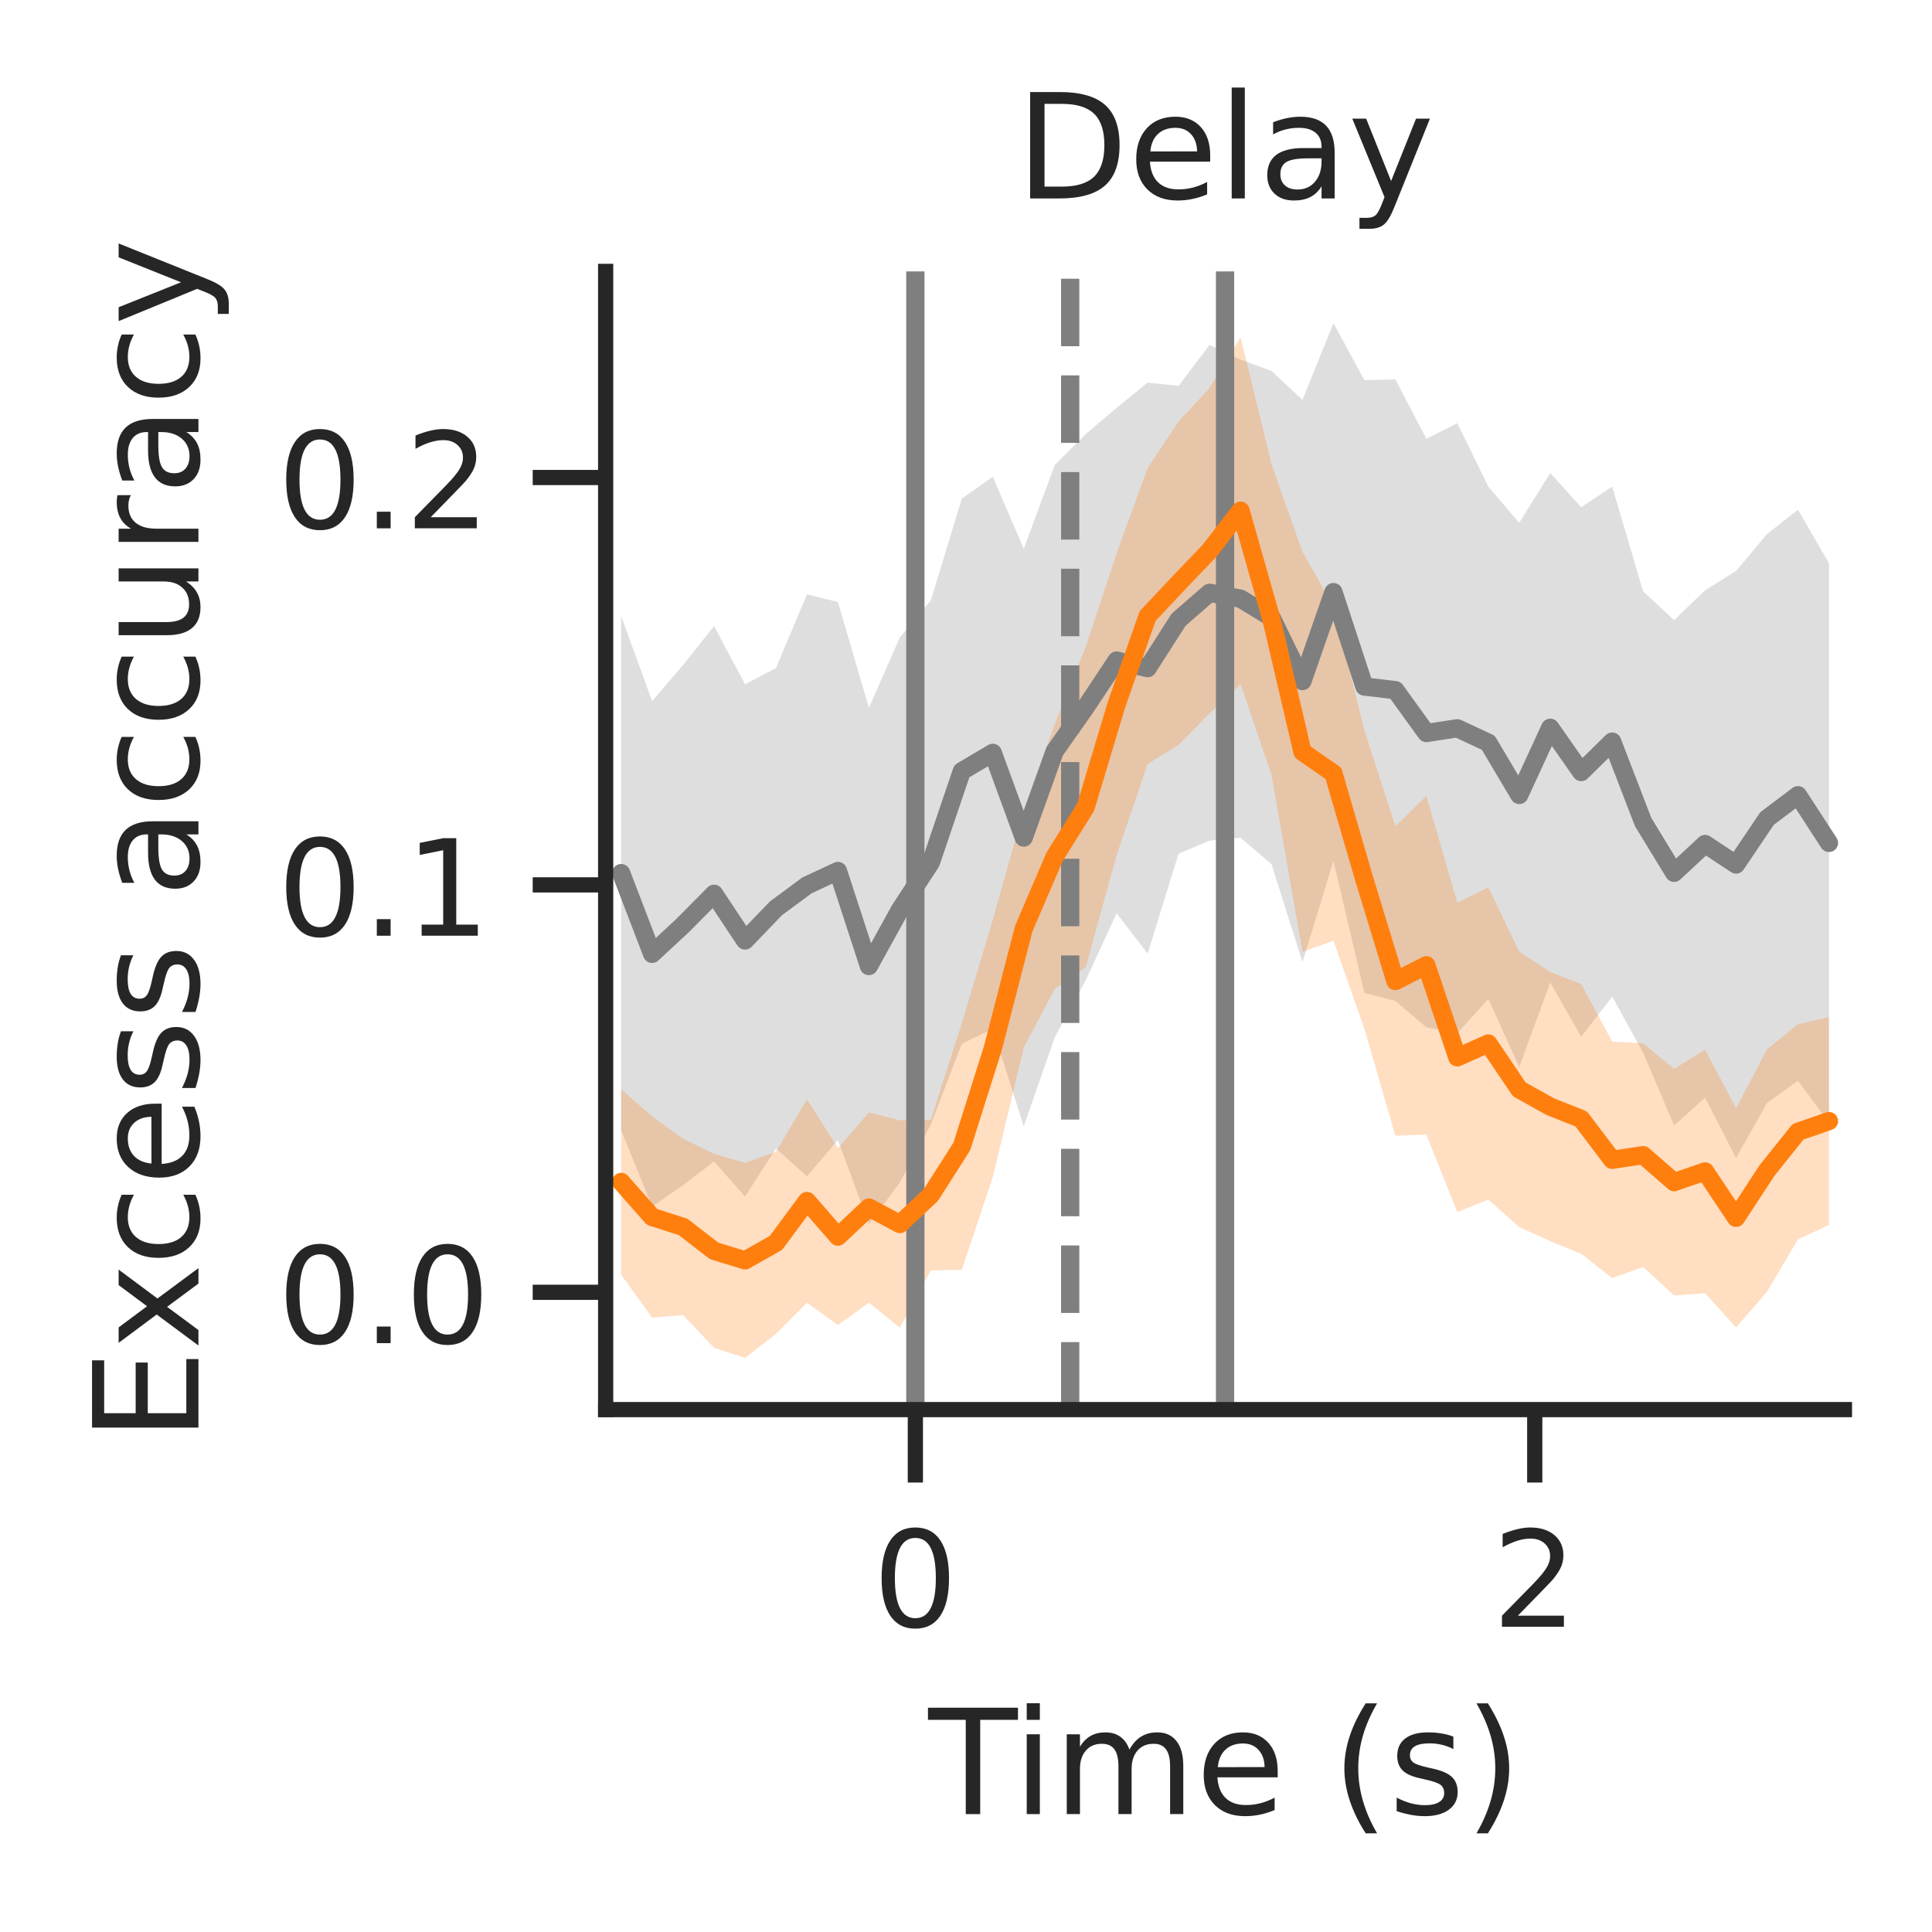
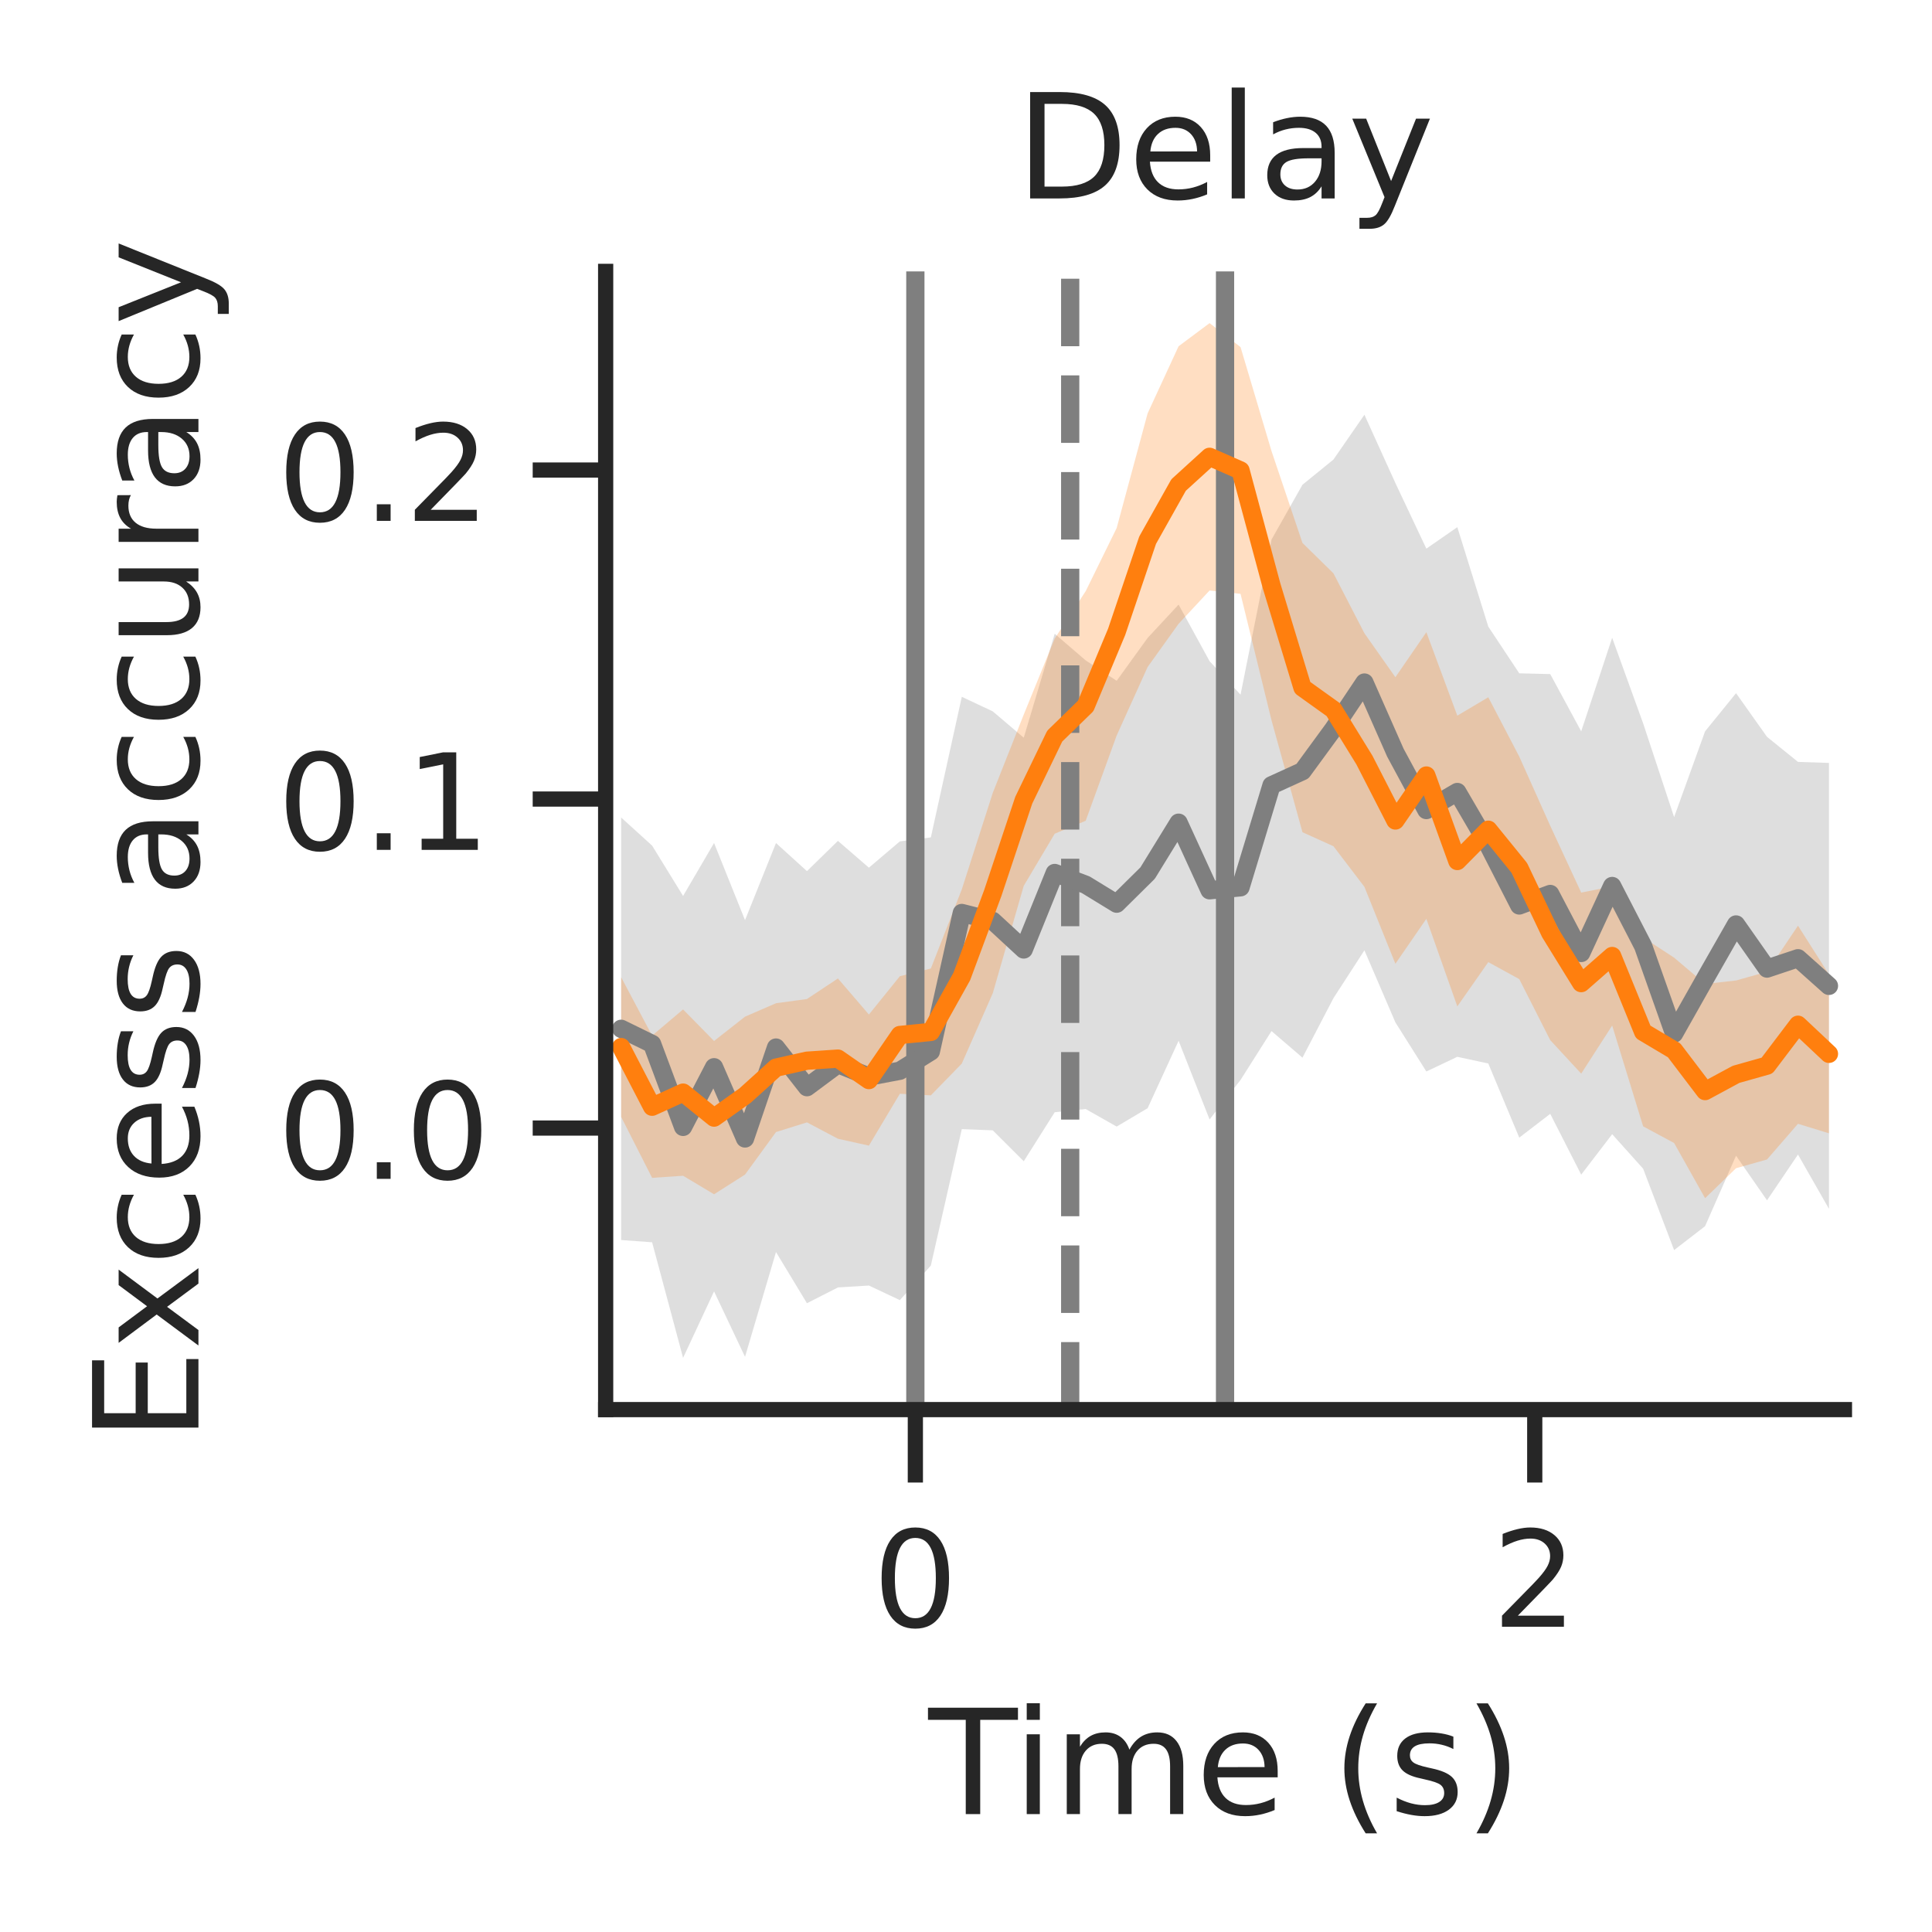
<svg xmlns="http://www.w3.org/2000/svg" xmlns:xlink="http://www.w3.org/1999/xlink" width="158.88pt" height="158.88pt" viewBox="0 0 158.88 158.88" version="1.1">
  <defs>
    <style type="text/css">*{stroke-linejoin: round; stroke-linecap: butt}</style>
  </defs>
  <g id="figure_1">
    <g id="patch_1">
      <path d="M 0 158.88  L 158.88 158.88  L 158.88 0  L 0 0  z " style="fill: #ffffff" />
    </g>
    <g id="axes_1">
      <g id="patch_2">
        <path d="M 49.807 115.92  L 151.68 115.92  L 151.68 22.318  L 49.807 22.318  z " style="fill: #ffffff" />
      </g>
      <g id="matplotlib.axis_1">
        <g id="xtick_1">
          <g id="line2d_1">
            <defs>
-               <path id="me24b5e9273" d="M 0 0  L 0 6  " style="stroke: #262626; stroke-width: 1.25" />
+               <path id="m86766a816c" d="M 0 0  L 0 6  " style="stroke: #262626; stroke-width: 1.25" />
            </defs>
            <g>
-               <use xlink:href="#me24b5e9273" x="75.275" y="115.92" style="fill: #262626; stroke: #262626; stroke-width: 1.25" />
+               <use xlink:href="#m86766a816c" x="75.275" y="115.92" style="fill: #262626; stroke: #262626; stroke-width: 1.25" />
            </g>
          </g>
          <g id="text_1">
            <g style="fill: #262626" transform="translate(71.7759 133.7781) scale(0.11 -0.11)">
              <defs>
                <path id="DejaVuSans-30" d="M 2034 4250  Q 1547 4250 1301 3770  Q 1056 3291 1056 2328  Q 1056 1369 1301 889  Q 1547 409 2034 409  Q 2525 409 2770 889  Q 3016 1369 3016 2328  Q 3016 3291 2770 3770  Q 2525 4250 2034 4250  z M 2034 4750  Q 2819 4750 3233 4129  Q 3647 3509 3647 2328  Q 3647 1150 3233 529  Q 2819 -91 2034 -91  Q 1250 -91 836 529  Q 422 1150 422 2328  Q 422 3509 836 4129  Q 1250 4750 2034 4750  z " transform="scale(0.015625)" />
              </defs>
              <use xlink:href="#DejaVuSans-30" />
            </g>
          </g>
        </g>
        <g id="xtick_2">
          <g id="line2d_2">
            <g>
-               <use xlink:href="#me24b5e9273" x="126.211" y="115.92" style="fill: #262626; stroke: #262626; stroke-width: 1.25" />
+               <use xlink:href="#m86766a816c" x="126.211" y="115.92" style="fill: #262626; stroke: #262626; stroke-width: 1.25" />
            </g>
          </g>
          <g id="text_2">
            <g style="fill: #262626" transform="translate(122.7121 133.7781) scale(0.11 -0.11)">
              <defs>
                <path id="DejaVuSans-32" d="M 1228 531  L 3431 531  L 3431 0  L 469 0  L 469 531  Q 828 903 1448 1529  Q 2069 2156 2228 2338  Q 2531 2678 2651 2914  Q 2772 3150 2772 3378  Q 2772 3750 2511 3984  Q 2250 4219 1831 4219  Q 1534 4219 1204 4116  Q 875 4013 500 3803  L 500 4441  Q 881 4594 1212 4672  Q 1544 4750 1819 4750  Q 2544 4750 2975 4387  Q 3406 4025 3406 3419  Q 3406 3131 3298 2873  Q 3191 2616 2906 2266  Q 2828 2175 2409 1742  Q 1991 1309 1228 531  z " transform="scale(0.015625)" />
              </defs>
              <use xlink:href="#DejaVuSans-32" />
            </g>
          </g>
        </g>
        <g id="text_3">
          <g style="fill: #262626" transform="translate(76.34867 149.1839) scale(0.12 -0.12)">
            <defs>
              <path id="DejaVuSans-54" d="M -19 4666  L 3928 4666  L 3928 4134  L 2272 4134  L 2272 0  L 1638 0  L 1638 4134  L -19 4134  L -19 4666  z " transform="scale(0.015625)" />
              <path id="DejaVuSans-69" d="M 603 3500  L 1178 3500  L 1178 0  L 603 0  L 603 3500  z M 603 4863  L 1178 4863  L 1178 4134  L 603 4134  L 603 4863  z " transform="scale(0.015625)" />
              <path id="DejaVuSans-6d" d="M 3328 2828  Q 3544 3216 3844 3400  Q 4144 3584 4550 3584  Q 5097 3584 5394 3201  Q 5691 2819 5691 2113  L 5691 0  L 5113 0  L 5113 2094  Q 5113 2597 4934 2840  Q 4756 3084 4391 3084  Q 3944 3084 3684 2787  Q 3425 2491 3425 1978  L 3425 0  L 2847 0  L 2847 2094  Q 2847 2600 2669 2842  Q 2491 3084 2119 3084  Q 1678 3084 1418 2786  Q 1159 2488 1159 1978  L 1159 0  L 581 0  L 581 3500  L 1159 3500  L 1159 2956  Q 1356 3278 1631 3431  Q 1906 3584 2284 3584  Q 2666 3584 2933 3390  Q 3200 3197 3328 2828  z " transform="scale(0.015625)" />
              <path id="DejaVuSans-65" d="M 3597 1894  L 3597 1613  L 953 1613  Q 991 1019 1311 708  Q 1631 397 2203 397  Q 2534 397 2845 478  Q 3156 559 3463 722  L 3463 178  Q 3153 47 2828 -22  Q 2503 -91 2169 -91  Q 1331 -91 842 396  Q 353 884 353 1716  Q 353 2575 817 3079  Q 1281 3584 2069 3584  Q 2775 3584 3186 3129  Q 3597 2675 3597 1894  z M 3022 2063  Q 3016 2534 2758 2815  Q 2500 3097 2075 3097  Q 1594 3097 1305 2825  Q 1016 2553 972 2059  L 3022 2063  z " transform="scale(0.015625)" />
              <path id="DejaVuSans-20" transform="scale(0.015625)" />
              <path id="DejaVuSans-28" d="M 1984 4856  Q 1566 4138 1362 3434  Q 1159 2731 1159 2009  Q 1159 1288 1364 580  Q 1569 -128 1984 -844  L 1484 -844  Q 1016 -109 783 600  Q 550 1309 550 2009  Q 550 2706 781 3412  Q 1013 4119 1484 4856  L 1984 4856  z " transform="scale(0.015625)" />
              <path id="DejaVuSans-73" d="M 2834 3397  L 2834 2853  Q 2591 2978 2328 3040  Q 2066 3103 1784 3103  Q 1356 3103 1142 2972  Q 928 2841 928 2578  Q 928 2378 1081 2264  Q 1234 2150 1697 2047  L 1894 2003  Q 2506 1872 2764 1633  Q 3022 1394 3022 966  Q 3022 478 2636 193  Q 2250 -91 1575 -91  Q 1294 -91 989 -36  Q 684 19 347 128  L 347 722  Q 666 556 975 473  Q 1284 391 1588 391  Q 1994 391 2212 530  Q 2431 669 2431 922  Q 2431 1156 2273 1281  Q 2116 1406 1581 1522  L 1381 1569  Q 847 1681 609 1914  Q 372 2147 372 2553  Q 372 3047 722 3315  Q 1072 3584 1716 3584  Q 2034 3584 2315 3537  Q 2597 3491 2834 3397  z " transform="scale(0.015625)" />
              <path id="DejaVuSans-29" d="M 513 4856  L 1013 4856  Q 1481 4119 1714 3412  Q 1947 2706 1947 2009  Q 1947 1309 1714 600  Q 1481 -109 1013 -844  L 513 -844  Q 928 -128 1133 580  Q 1338 1288 1338 2009  Q 1338 2731 1133 3434  Q 928 4138 513 4856  z " transform="scale(0.015625)" />
            </defs>
            <use xlink:href="#DejaVuSans-54" />
            <use xlink:href="#DejaVuSans-69" transform="translate(57.95898 0)" />
            <use xlink:href="#DejaVuSans-6d" transform="translate(85.74219 0)" />
            <use xlink:href="#DejaVuSans-65" transform="translate(183.1543 0)" />
            <use xlink:href="#DejaVuSans-20" transform="translate(244.6777 0)" />
            <use xlink:href="#DejaVuSans-28" transform="translate(276.4648 0)" />
            <use xlink:href="#DejaVuSans-73" transform="translate(315.4785 0)" />
            <use xlink:href="#DejaVuSans-29" transform="translate(367.5781 0)" />
          </g>
        </g>
      </g>
      <g id="matplotlib.axis_2">
        <g id="ytick_1">
          <g id="line2d_3">
            <defs>
-               <path id="m952d4ac8c6" d="M 0 0  L -6 0  " style="stroke: #262626; stroke-width: 1.25" />
+               <path id="m586124f317" d="M 0 0  L -6 0  " style="stroke: #262626; stroke-width: 1.25" />
            </defs>
            <g>
-               <use xlink:href="#m952d4ac8c6" x="49.807" y="106.275" style="fill: #262626; stroke: #262626; stroke-width: 1.25" />
+               <use xlink:href="#m586124f317" x="49.807" y="92.765" style="fill: #262626; stroke: #262626; stroke-width: 1.25" />
            </g>
          </g>
          <g id="text_4">
-             <g style="fill: #262626" transform="translate(22.81375 110.4543) scale(0.11 -0.11)">
+             <g style="fill: #262626" transform="translate(22.81375 96.94382) scale(0.11 -0.11)">
              <defs>
                <path id="DejaVuSans-2e" d="M 684 794  L 1344 794  L 1344 0  L 684 0  L 684 794  z " transform="scale(0.015625)" />
              </defs>
              <use xlink:href="#DejaVuSans-30" />
              <use xlink:href="#DejaVuSans-2e" transform="translate(63.62305 0)" />
              <use xlink:href="#DejaVuSans-30" transform="translate(95.41016 0)" />
            </g>
          </g>
        </g>
        <g id="ytick_2">
          <g id="line2d_4">
            <g>
-               <use xlink:href="#m952d4ac8c6" x="49.807" y="72.771" style="fill: #262626; stroke: #262626; stroke-width: 1.25" />
+               <use xlink:href="#m586124f317" x="49.807" y="65.71" style="fill: #262626; stroke: #262626; stroke-width: 1.25" />
            </g>
          </g>
          <g id="text_5">
-             <g style="fill: #262626" transform="translate(22.81375 76.95026) scale(0.11 -0.11)">
+             <g style="fill: #262626" transform="translate(22.81375 69.88895) scale(0.11 -0.11)">
              <defs>
                <path id="DejaVuSans-31" d="M 794 531  L 1825 531  L 1825 4091  L 703 3866  L 703 4441  L 1819 4666  L 2450 4666  L 2450 531  L 3481 531  L 3481 0  L 794 0  L 794 531  z " transform="scale(0.015625)" />
              </defs>
              <use xlink:href="#DejaVuSans-30" />
              <use xlink:href="#DejaVuSans-2e" transform="translate(63.62305 0)" />
              <use xlink:href="#DejaVuSans-31" transform="translate(95.41016 0)" />
            </g>
          </g>
        </g>
        <g id="ytick_3">
          <g id="line2d_5">
            <g>
-               <use xlink:href="#m952d4ac8c6" x="49.807" y="39.267" style="fill: #262626; stroke: #262626; stroke-width: 1.25" />
+               <use xlink:href="#m586124f317" x="49.807" y="38.655" style="fill: #262626; stroke: #262626; stroke-width: 1.25" />
            </g>
          </g>
          <g id="text_6">
-             <g style="fill: #262626" transform="translate(22.81375 43.44623) scale(0.11 -0.11)">
+             <g style="fill: #262626" transform="translate(22.81375 42.83409) scale(0.11 -0.11)">
              <use xlink:href="#DejaVuSans-30" />
              <use xlink:href="#DejaVuSans-2e" transform="translate(63.62305 0)" />
              <use xlink:href="#DejaVuSans-32" transform="translate(95.41016 0)" />
            </g>
          </g>
        </g>
        <g id="text_7">
          <g style="fill: #262626" transform="translate(16.31812 118.5768) rotate(-90) scale(0.12 -0.12)">
            <defs>
              <path id="DejaVuSans-45" d="M 628 4666  L 3578 4666  L 3578 4134  L 1259 4134  L 1259 2753  L 3481 2753  L 3481 2222  L 1259 2222  L 1259 531  L 3634 531  L 3634 0  L 628 0  L 628 4666  z " transform="scale(0.015625)" />
              <path id="DejaVuSans-78" d="M 3513 3500  L 2247 1797  L 3578 0  L 2900 0  L 1881 1375  L 863 0  L 184 0  L 1544 1831  L 300 3500  L 978 3500  L 1906 2253  L 2834 3500  L 3513 3500  z " transform="scale(0.015625)" />
              <path id="DejaVuSans-63" d="M 3122 3366  L 3122 2828  Q 2878 2963 2633 3030  Q 2388 3097 2138 3097  Q 1578 3097 1268 2742  Q 959 2388 959 1747  Q 959 1106 1268 751  Q 1578 397 2138 397  Q 2388 397 2633 464  Q 2878 531 3122 666  L 3122 134  Q 2881 22 2623 -34  Q 2366 -91 2075 -91  Q 1284 -91 818 406  Q 353 903 353 1747  Q 353 2603 823 3093  Q 1294 3584 2113 3584  Q 2378 3584 2631 3529  Q 2884 3475 3122 3366  z " transform="scale(0.015625)" />
              <path id="DejaVuSans-61" d="M 2194 1759  Q 1497 1759 1228 1600  Q 959 1441 959 1056  Q 959 750 1161 570  Q 1363 391 1709 391  Q 2188 391 2477 730  Q 2766 1069 2766 1631  L 2766 1759  L 2194 1759  z M 3341 1997  L 3341 0  L 2766 0  L 2766 531  Q 2569 213 2275 61  Q 1981 -91 1556 -91  Q 1019 -91 701 211  Q 384 513 384 1019  Q 384 1609 779 1909  Q 1175 2209 1959 2209  L 2766 2209  L 2766 2266  Q 2766 2663 2505 2880  Q 2244 3097 1772 3097  Q 1472 3097 1187 3025  Q 903 2953 641 2809  L 641 3341  Q 956 3463 1253 3523  Q 1550 3584 1831 3584  Q 2591 3584 2966 3190  Q 3341 2797 3341 1997  z " transform="scale(0.015625)" />
              <path id="DejaVuSans-75" d="M 544 1381  L 544 3500  L 1119 3500  L 1119 1403  Q 1119 906 1312 657  Q 1506 409 1894 409  Q 2359 409 2629 706  Q 2900 1003 2900 1516  L 2900 3500  L 3475 3500  L 3475 0  L 2900 0  L 2900 538  Q 2691 219 2414 64  Q 2138 -91 1772 -91  Q 1169 -91 856 284  Q 544 659 544 1381  z M 1991 3584  L 1991 3584  z " transform="scale(0.015625)" />
              <path id="DejaVuSans-72" d="M 2631 2963  Q 2534 3019 2420 3045  Q 2306 3072 2169 3072  Q 1681 3072 1420 2755  Q 1159 2438 1159 1844  L 1159 0  L 581 0  L 581 3500  L 1159 3500  L 1159 2956  Q 1341 3275 1631 3429  Q 1922 3584 2338 3584  Q 2397 3584 2469 3576  Q 2541 3569 2628 3553  L 2631 2963  z " transform="scale(0.015625)" />
              <path id="DejaVuSans-79" d="M 2059 -325  Q 1816 -950 1584 -1140  Q 1353 -1331 966 -1331  L 506 -1331  L 506 -850  L 844 -850  Q 1081 -850 1212 -737  Q 1344 -625 1503 -206  L 1606 56  L 191 3500  L 800 3500  L 1894 763  L 2988 3500  L 3597 3500  L 2059 -325  z " transform="scale(0.015625)" />
            </defs>
            <use xlink:href="#DejaVuSans-45" />
            <use xlink:href="#DejaVuSans-78" transform="translate(63.18359 0)" />
            <use xlink:href="#DejaVuSans-63" transform="translate(120.6133 0)" />
            <use xlink:href="#DejaVuSans-65" transform="translate(175.5938 0)" />
            <use xlink:href="#DejaVuSans-73" transform="translate(237.1172 0)" />
            <use xlink:href="#DejaVuSans-73" transform="translate(289.2168 0)" />
            <use xlink:href="#DejaVuSans-20" transform="translate(341.3164 0)" />
            <use xlink:href="#DejaVuSans-61" transform="translate(373.1035 0)" />
            <use xlink:href="#DejaVuSans-63" transform="translate(434.3828 0)" />
            <use xlink:href="#DejaVuSans-63" transform="translate(489.3633 0)" />
            <use xlink:href="#DejaVuSans-75" transform="translate(544.3438 0)" />
            <use xlink:href="#DejaVuSans-72" transform="translate(607.7227 0)" />
            <use xlink:href="#DejaVuSans-61" transform="translate(648.8359 0)" />
            <use xlink:href="#DejaVuSans-63" transform="translate(710.1152 0)" />
            <use xlink:href="#DejaVuSans-79" transform="translate(765.0957 0)" />
          </g>
        </g>
      </g>
      <g id="FillBetweenPolyCollection_1">
-         <path d="M 51.081 50.657  L 51.081 92.946  L 53.627 99.227  L 56.174 97.463  L 58.721 95.519  L 61.268 98.405  L 63.815 94.447  L 66.361 96.744  L 68.908 93.743  L 71.455 100.676  L 74.002 97.238  L 76.549 92.476  L 79.095 85.84  L 81.642 84.614  L 84.189 92.627  L 86.736 85.308  L 89.283 80.618  L 91.83 75.103  L 94.376 78.424  L 96.923 70.199  L 99.47 69.131  L 102.017 68.891  L 104.564 71.066  L 107.11 79.125  L 109.657 70.809  L 112.204 81.651  L 114.751 82.315  L 117.298 84.481  L 119.844 84.981  L 122.391 82.149  L 124.938 87.749  L 127.485 80.799  L 130.032 85.264  L 132.578 81.959  L 135.125 86.573  L 137.672 92.559  L 140.219 90.273  L 142.766 95.233  L 145.312 90.704  L 147.859 88.878  L 150.406 92.314  L 150.406 46.322  L 150.406 46.322  L 147.859 41.913  L 145.312 43.922  L 142.766 46.956  L 140.219 48.54  L 137.672 50.993  L 135.125 48.631  L 132.578 40.014  L 130.032 41.715  L 127.485 38.896  L 124.938 42.998  L 122.391 40.011  L 119.844 34.802  L 117.298 36.08  L 114.751 31.198  L 112.204 31.264  L 109.657 26.573  L 107.11 32.887  L 104.564 30.502  L 102.017 29.573  L 99.47 28.361  L 96.923 31.73  L 94.376 31.464  L 91.83 33.541  L 89.283 35.694  L 86.736 38.244  L 84.189 45.13  L 81.642 39.209  L 79.095 41  L 76.549 49.378  L 74.002 52.409  L 71.455 58.209  L 68.908 49.51  L 66.361 48.88  L 63.815 54.94  L 61.268 56.276  L 58.721 51.483  L 56.174 54.686  L 53.627 57.654  L 51.081 50.657  z " clip-path="url(#pb0ac28dce3)" style="fill: #7f7f7f; fill-opacity: 0.25" />
+         <path d="M 51.081 67.229  L 51.081 101.976  L 53.627 102.16  L 56.174 111.665  L 58.721 106.199  L 61.268 111.58  L 63.815 102.964  L 66.361 107.173  L 68.908 105.874  L 71.455 105.717  L 74.002 106.917  L 76.549 104.074  L 79.095 92.855  L 81.642 92.955  L 84.189 95.497  L 86.736 91.465  L 89.283 91.202  L 91.83 92.645  L 94.376 91.135  L 96.923 85.589  L 99.47 92.058  L 102.017 88.811  L 104.564 84.791  L 107.11 86.977  L 109.657 82.085  L 112.204 78.151  L 114.751 84.075  L 117.298 88.114  L 119.844 86.908  L 122.391 87.458  L 124.938 93.555  L 127.485 91.598  L 130.032 96.598  L 132.578 93.272  L 135.125 96.109  L 137.672 102.802  L 140.219 100.836  L 142.766 95.042  L 145.312 98.709  L 147.859 94.947  L 150.406 99.408  L 150.406 62.74  L 150.406 62.74  L 147.859 62.655  L 145.312 60.595  L 142.766 57.004  L 140.219 60.141  L 137.672 67.195  L 135.125 59.486  L 132.578 52.45  L 130.032 60.142  L 127.485 55.434  L 124.938 55.371  L 122.391 51.529  L 119.844 43.352  L 117.298 45.119  L 114.751 39.723  L 112.204 34.108  L 109.657 37.792  L 107.11 39.863  L 104.564 44.371  L 102.017 57.127  L 99.47 54.371  L 96.923 49.719  L 94.376 52.46  L 91.83 55.984  L 89.283 54.309  L 86.736 52.116  L 84.189 60.665  L 81.642 58.501  L 79.095 57.303  L 76.549 68.863  L 74.002 69.191  L 71.455 71.355  L 68.908 69.149  L 66.361 71.639  L 63.815 69.328  L 61.268 75.668  L 58.721 69.326  L 56.174 73.679  L 53.627 69.54  L 51.081 67.229  z " clip-path="url(#pa30e5e7e89)" style="fill: #7f7f7f; fill-opacity: 0.25" />
      </g>
      <g id="FillBetweenPolyCollection_2">
-         <path d="M 51.081 89.567  L 51.081 104.828  L 53.627 108.354  L 56.174 108.144  L 58.721 110.839  L 61.268 111.665  L 63.815 109.695  L 66.361 107.127  L 68.908 108.975  L 71.455 107.126  L 74.002 109.184  L 76.549 104.471  L 79.095 104.427  L 81.642 96.808  L 84.189 86.158  L 86.736 81.324  L 89.283 79.54  L 91.83 70.319  L 94.376 62.833  L 96.923 61.249  L 99.47 58.669  L 102.017 56.256  L 104.564 63.735  L 107.11 78.275  L 109.657 77.359  L 112.204 84.609  L 114.751 93.399  L 117.298 93.299  L 119.844 99.674  L 122.391 98.65  L 124.938 100.916  L 127.485 102.068  L 130.032 103.105  L 132.578 105.103  L 135.125 104.189  L 137.672 106.53  L 140.219 106.348  L 142.766 109.162  L 145.312 106.22  L 147.859 101.922  L 150.406 100.739  L 150.406 83.646  L 150.406 83.646  L 147.859 84.231  L 145.312 86.291  L 142.766 91.14  L 140.219 86.32  L 137.672 87.899  L 135.125 85.803  L 132.578 85.655  L 130.032 80.926  L 127.485 79.943  L 124.938 78.254  L 122.391 72.975  L 119.844 74.228  L 117.298 65.463  L 114.751 67.954  L 112.204 60.078  L 109.657 49.846  L 107.11 45.388  L 104.564 38.175  L 102.017 27.732  L 99.47 31.911  L 96.923 34.655  L 94.376 38.482  L 91.83 45.49  L 89.283 53.205  L 86.736 59.551  L 84.189 66.574  L 81.642 75.649  L 79.095 84.139  L 76.549 92.084  L 74.002 92.134  L 71.455 91.482  L 68.908 94.415  L 66.361 90.405  L 63.815 94.717  L 61.268 95.63  L 58.721 94.892  L 56.174 93.646  L 53.627 91.807  L 51.081 89.567  z " clip-path="url(#pb0ac28dce3)" style="fill: #ff7f0e; fill-opacity: 0.25" />
+         <path d="M 51.081 80.363  L 51.081 91.85  L 53.627 96.863  L 56.174 96.69  L 58.721 98.213  L 61.268 96.593  L 63.815 93.096  L 66.361 92.3  L 68.908 93.646  L 71.455 94.213  L 74.002 89.947  L 76.549 90.078  L 79.095 87.464  L 81.642 81.68  L 84.189 72.848  L 86.736 68.561  L 89.283 67.498  L 91.83 60.487  L 94.376 54.853  L 96.923 51.298  L 99.47 48.56  L 102.017 48.836  L 104.564 59.234  L 107.11 68.439  L 109.657 69.591  L 112.204 72.932  L 114.751 79.257  L 117.298 75.561  L 119.844 82.762  L 122.391 79.122  L 124.938 80.519  L 127.485 85.538  L 130.032 88.292  L 132.578 84.339  L 135.125 92.626  L 137.672 93.997  L 140.219 98.536  L 142.766 96.07  L 145.312 95.351  L 147.859 92.417  L 150.406 93.199  L 150.406 80.13  L 150.406 80.13  L 147.859 76.124  L 145.312 79.914  L 142.766 80.631  L 140.219 80.915  L 137.672 78.753  L 135.125 77.095  L 132.578 72.894  L 130.032 73.403  L 127.485 67.907  L 124.938 62.218  L 122.391 57.34  L 119.844 58.852  L 117.298 51.988  L 114.751 55.691  L 112.204 52.076  L 109.657 47.146  L 107.11 44.649  L 104.564 37.094  L 102.017 28.542  L 99.47 26.573  L 96.923 28.475  L 94.376 33.993  L 91.83 43.424  L 89.283 48.616  L 86.736 52.512  L 84.189 58.764  L 81.642 65.202  L 79.095 73.136  L 76.549 79.647  L 74.002 80.278  L 71.455 83.431  L 68.908 80.464  L 66.361 82.155  L 63.815 82.502  L 61.268 83.606  L 58.721 85.606  L 56.174 83.011  L 53.627 85.165  L 51.081 80.363  z " clip-path="url(#pa30e5e7e89)" style="fill: #ff7f0e; fill-opacity: 0.25" />
      </g>
      <g id="line2d_6">
-         <path d="M 75.275 115.92  L 75.275 22.318  " clip-path="url(#pb0ac28dce3)" style="fill: none; stroke: #7f7f7f; stroke-width: 1.5; stroke-linecap: round" />
+         <path d="M 75.275 115.92  L 75.275 22.318  " clip-path="url(#pa30e5e7e89)" style="fill: none; stroke: #7f7f7f; stroke-width: 1.5; stroke-linecap: round" />
      </g>
      <g id="line2d_7">
-         <path d="M 88.009 115.92  L 88.009 22.318  " clip-path="url(#pb0ac28dce3)" style="fill: none; stroke-dasharray: 5.55,2.4; stroke-dashoffset: 0; stroke: #7f7f7f; stroke-width: 1.5" />
+         <path d="M 88.009 115.92  L 88.009 22.318  " clip-path="url(#pa30e5e7e89)" style="fill: none; stroke-dasharray: 5.55,2.4; stroke-dashoffset: 0; stroke: #7f7f7f; stroke-width: 1.5" />
      </g>
      <g id="line2d_8">
-         <path d="M 100.743 115.92  L 100.743 22.318  " clip-path="url(#pb0ac28dce3)" style="fill: none; stroke: #7f7f7f; stroke-width: 1.5; stroke-linecap: round" />
+         <path d="M 100.743 115.92  L 100.743 22.318  " clip-path="url(#pa30e5e7e89)" style="fill: none; stroke: #7f7f7f; stroke-width: 1.5; stroke-linecap: round" />
      </g>
      <g id="line2d_9">
-         <path d="M 51.081 71.801  L 53.627 78.44  L 56.174 76.075  L 58.721 73.501  L 61.268 77.341  L 63.815 74.693  L 66.361 72.812  L 68.908 71.626  L 71.455 79.443  L 74.002 74.823  L 76.549 70.927  L 79.095 63.42  L 81.642 61.911  L 84.189 68.879  L 86.736 61.776  L 89.283 58.156  L 91.83 54.322  L 94.376 54.944  L 96.923 50.965  L 99.47 48.746  L 102.017 49.232  L 104.564 50.784  L 107.11 56.006  L 109.657 48.691  L 112.204 56.458  L 114.751 56.756  L 117.298 60.281  L 119.844 59.891  L 122.391 61.08  L 124.938 65.373  L 127.485 59.848  L 130.032 63.49  L 132.578 60.986  L 135.125 67.602  L 137.672 71.776  L 140.219 69.407  L 142.766 71.094  L 145.312 67.313  L 147.859 65.395  L 150.406 69.318  " clip-path="url(#pb0ac28dce3)" style="fill: none; stroke: #7f7f7f; stroke-width: 1.5; stroke-linecap: round" />
+         <path d="M 51.081 84.603  L 53.627 85.85  L 56.174 92.672  L 58.721 87.763  L 61.268 93.624  L 63.815 86.146  L 66.361 89.406  L 68.908 87.512  L 71.455 88.536  L 74.002 88.054  L 76.549 86.469  L 79.095 75.079  L 81.642 75.728  L 84.189 78.081  L 86.736 71.79  L 89.283 72.756  L 91.83 74.315  L 94.376 71.798  L 96.923 67.654  L 99.47 73.214  L 102.017 72.969  L 104.564 64.581  L 107.11 63.42  L 109.657 59.939  L 112.204 56.129  L 114.751 61.899  L 117.298 66.616  L 119.844 65.13  L 122.391 69.493  L 124.938 74.463  L 127.485 73.516  L 130.032 78.37  L 132.578 72.861  L 135.125 77.797  L 137.672 84.999  L 140.219 80.488  L 142.766 76.023  L 145.312 79.652  L 147.859 78.801  L 150.406 81.074  " clip-path="url(#pa30e5e7e89)" style="fill: none; stroke: #7f7f7f; stroke-width: 1.5; stroke-linecap: round" />
      </g>
      <g id="line2d_10">
-         <path d="M 51.081 97.197  L 53.627 100.081  L 56.174 100.895  L 58.721 102.866  L 61.268 103.648  L 63.815 102.206  L 66.361 98.766  L 68.908 101.695  L 71.455 99.304  L 74.002 100.659  L 76.549 98.277  L 79.095 94.283  L 81.642 86.229  L 84.189 76.366  L 86.736 70.437  L 89.283 66.373  L 91.83 57.904  L 94.376 50.657  L 96.923 47.952  L 99.47 45.29  L 102.017 41.994  L 104.564 50.955  L 107.11 61.831  L 109.657 63.602  L 112.204 72.343  L 114.751 80.677  L 117.298 79.381  L 119.844 86.951  L 122.391 85.813  L 124.938 89.585  L 127.485 91.005  L 130.032 92.016  L 132.578 95.379  L 135.125 94.996  L 137.672 97.214  L 140.219 96.334  L 142.766 100.151  L 145.312 96.256  L 147.859 93.076  L 150.406 92.193  " clip-path="url(#pb0ac28dce3)" style="fill: none; stroke: #ff7f0e; stroke-width: 1.5; stroke-linecap: round" />
+         <path d="M 51.081 86.107  L 53.627 91.014  L 56.174 89.851  L 58.721 91.909  L 61.268 90.099  L 63.815 87.799  L 66.361 87.227  L 68.908 87.055  L 71.455 88.822  L 74.002 85.113  L 76.549 84.862  L 79.095 80.3  L 81.642 73.441  L 84.189 65.806  L 86.736 60.536  L 89.283 58.057  L 91.83 51.956  L 94.376 44.423  L 96.923 39.886  L 99.47 37.566  L 102.017 38.689  L 104.564 48.164  L 107.11 56.544  L 109.657 58.368  L 112.204 62.504  L 114.751 67.474  L 117.298 63.775  L 119.844 70.807  L 122.391 68.231  L 124.938 71.368  L 127.485 76.723  L 130.032 80.848  L 132.578 78.617  L 135.125 84.86  L 137.672 86.375  L 140.219 89.726  L 142.766 88.35  L 145.312 87.633  L 147.859 84.27  L 150.406 86.664  " clip-path="url(#pa30e5e7e89)" style="fill: none; stroke: #ff7f0e; stroke-width: 1.5; stroke-linecap: round" />
      </g>
      <g id="patch_3">
        <path d="M 49.807 115.92  L 49.807 22.318  " style="fill: none; stroke: #262626; stroke-width: 1.25; stroke-linejoin: miter; stroke-linecap: square" />
      </g>
      <g id="patch_4">
        <path d="M 49.807 115.92  L 151.68 115.92  " style="fill: none; stroke: #262626; stroke-width: 1.25; stroke-linejoin: miter; stroke-linecap: square" />
      </g>
      <g id="text_8">
        <g style="fill: #262626" transform="translate(83.53648 16.31812) scale(0.12 -0.12)">
          <defs>
            <path id="DejaVuSans-44" d="M 1259 4147  L 1259 519  L 2022 519  Q 2988 519 3436 956  Q 3884 1394 3884 2338  Q 3884 3275 3436 3711  Q 2988 4147 2022 4147  L 1259 4147  z M 628 4666  L 1925 4666  Q 3281 4666 3915 4102  Q 4550 3538 4550 2338  Q 4550 1131 3912 565  Q 3275 0 1925 0  L 628 0  L 628 4666  z " transform="scale(0.015625)" />
            <path id="DejaVuSans-6c" d="M 603 4863  L 1178 4863  L 1178 0  L 603 0  L 603 4863  z " transform="scale(0.015625)" />
          </defs>
          <use xlink:href="#DejaVuSans-44" />
          <use xlink:href="#DejaVuSans-65" transform="translate(77.00195 0)" />
          <use xlink:href="#DejaVuSans-6c" transform="translate(138.5254 0)" />
          <use xlink:href="#DejaVuSans-61" transform="translate(166.3086 0)" />
          <use xlink:href="#DejaVuSans-79" transform="translate(227.5879 0)" />
        </g>
      </g>
    </g>
  </g>
  <defs>
-     <clipPath id="pb0ac28dce3">
+     <clipPath id="pa30e5e7e89">
      <rect x="49.807" y="22.318" width="101.872" height="93.602" />
    </clipPath>
  </defs>
</svg>
